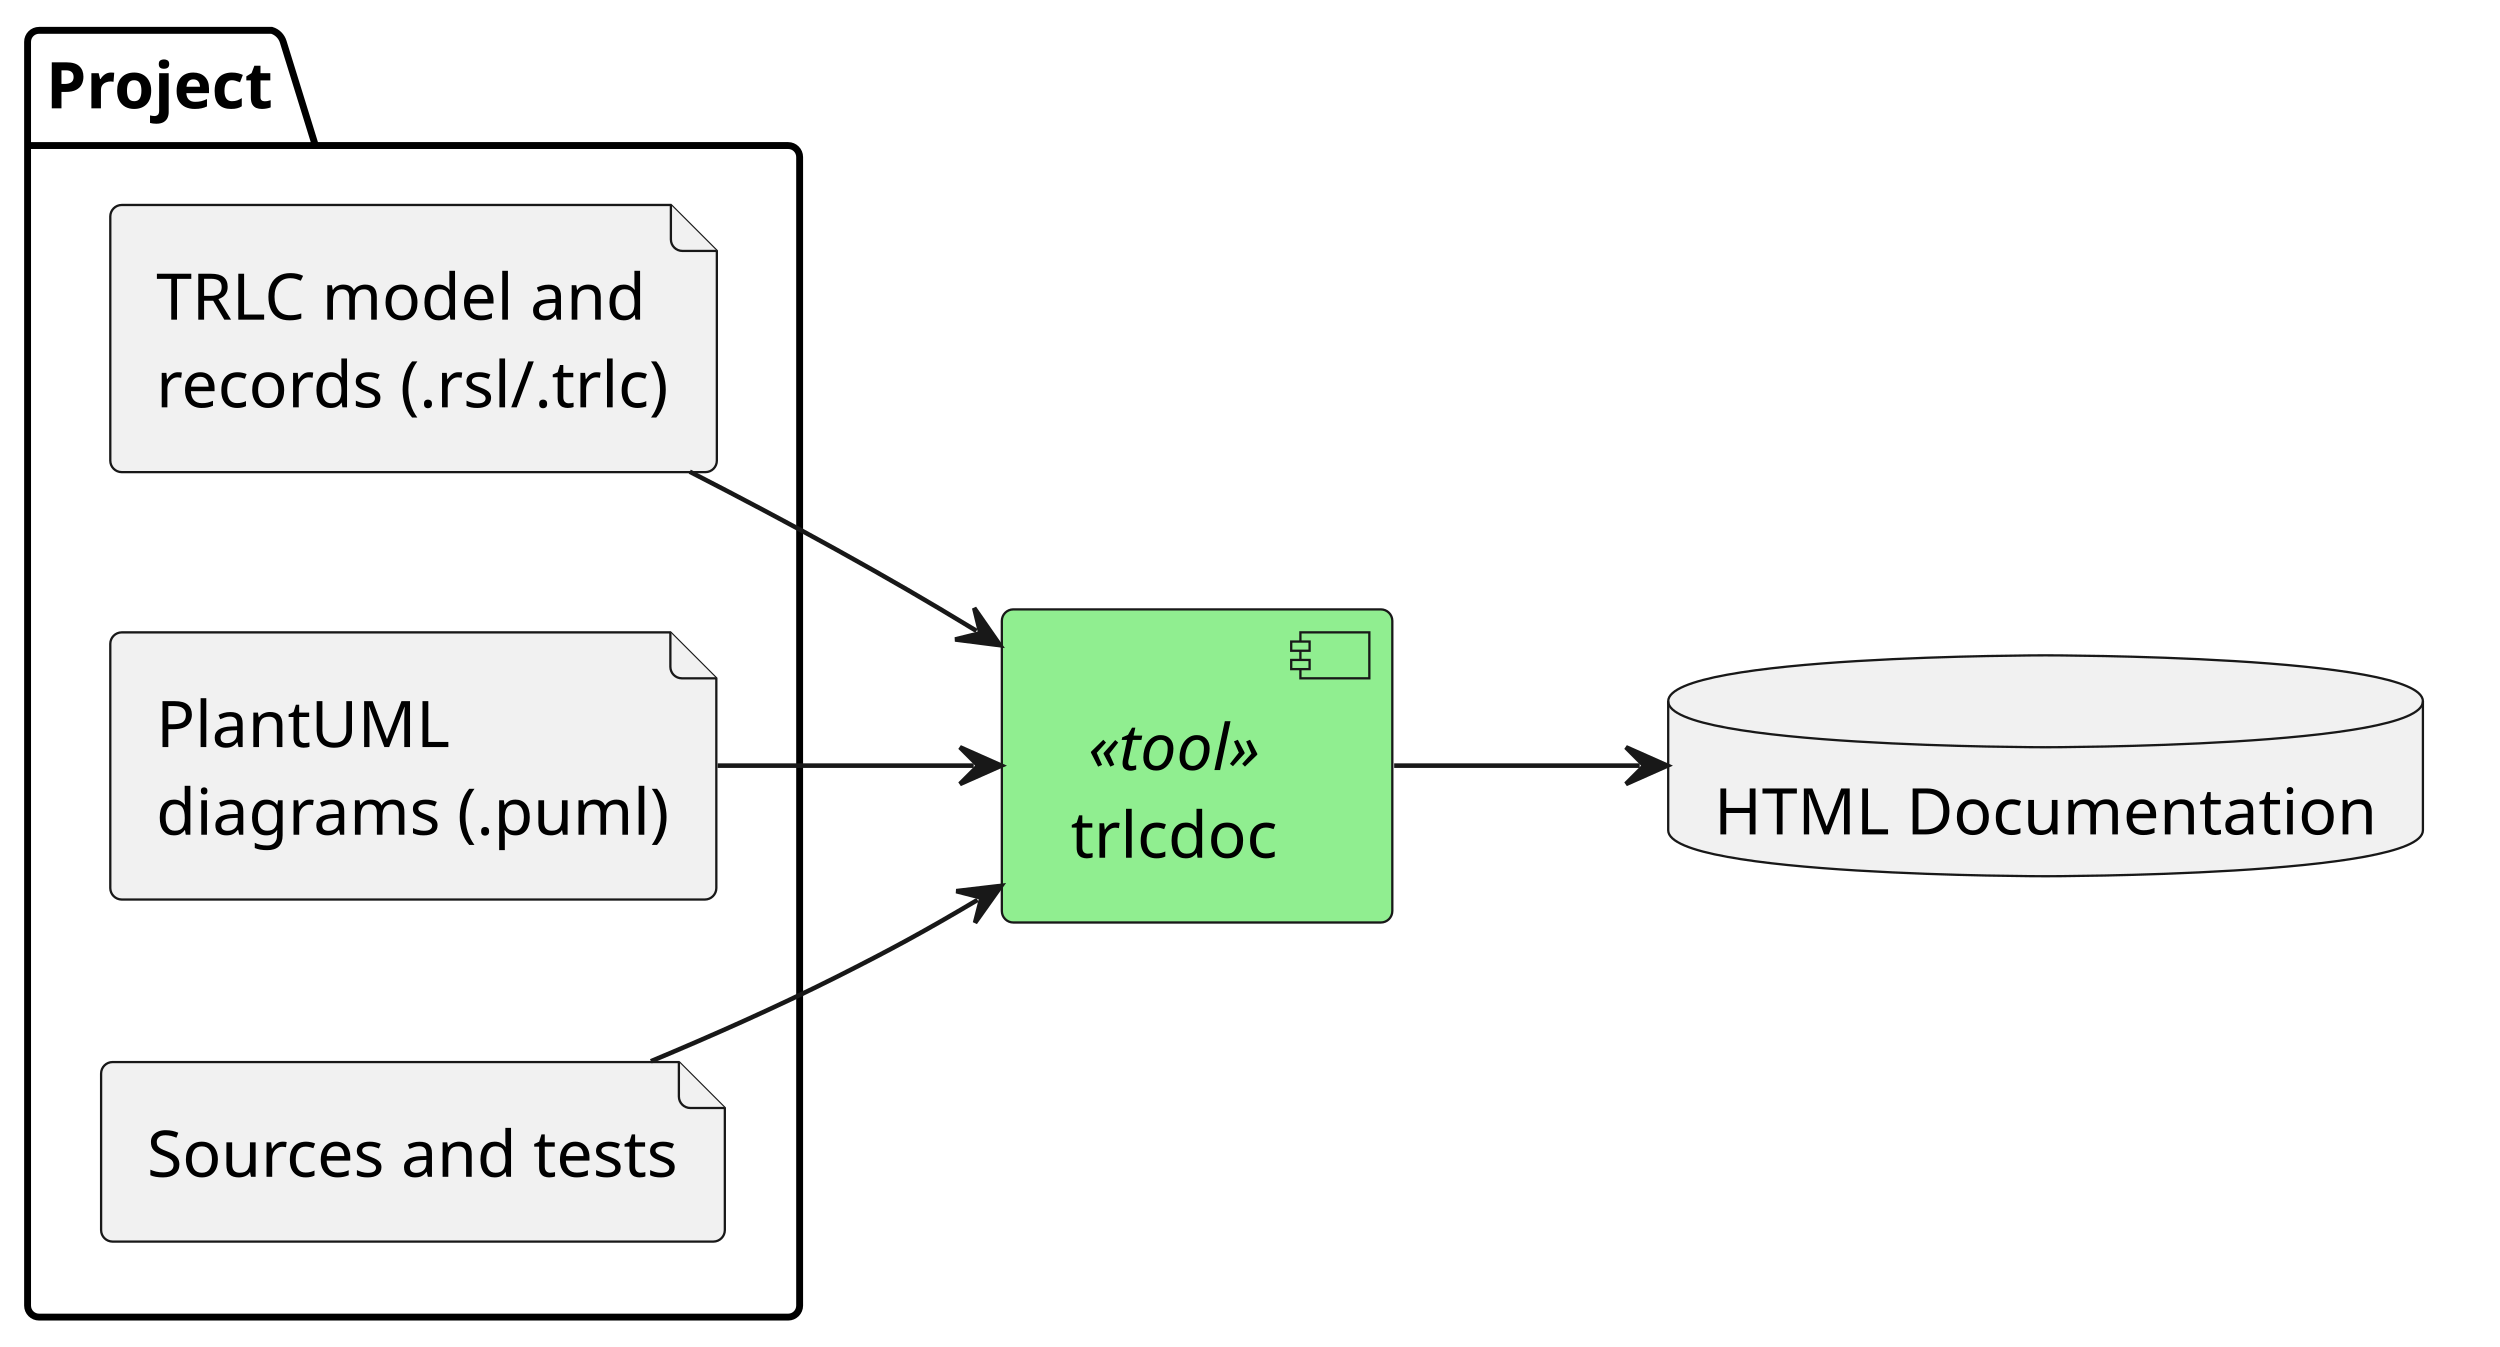
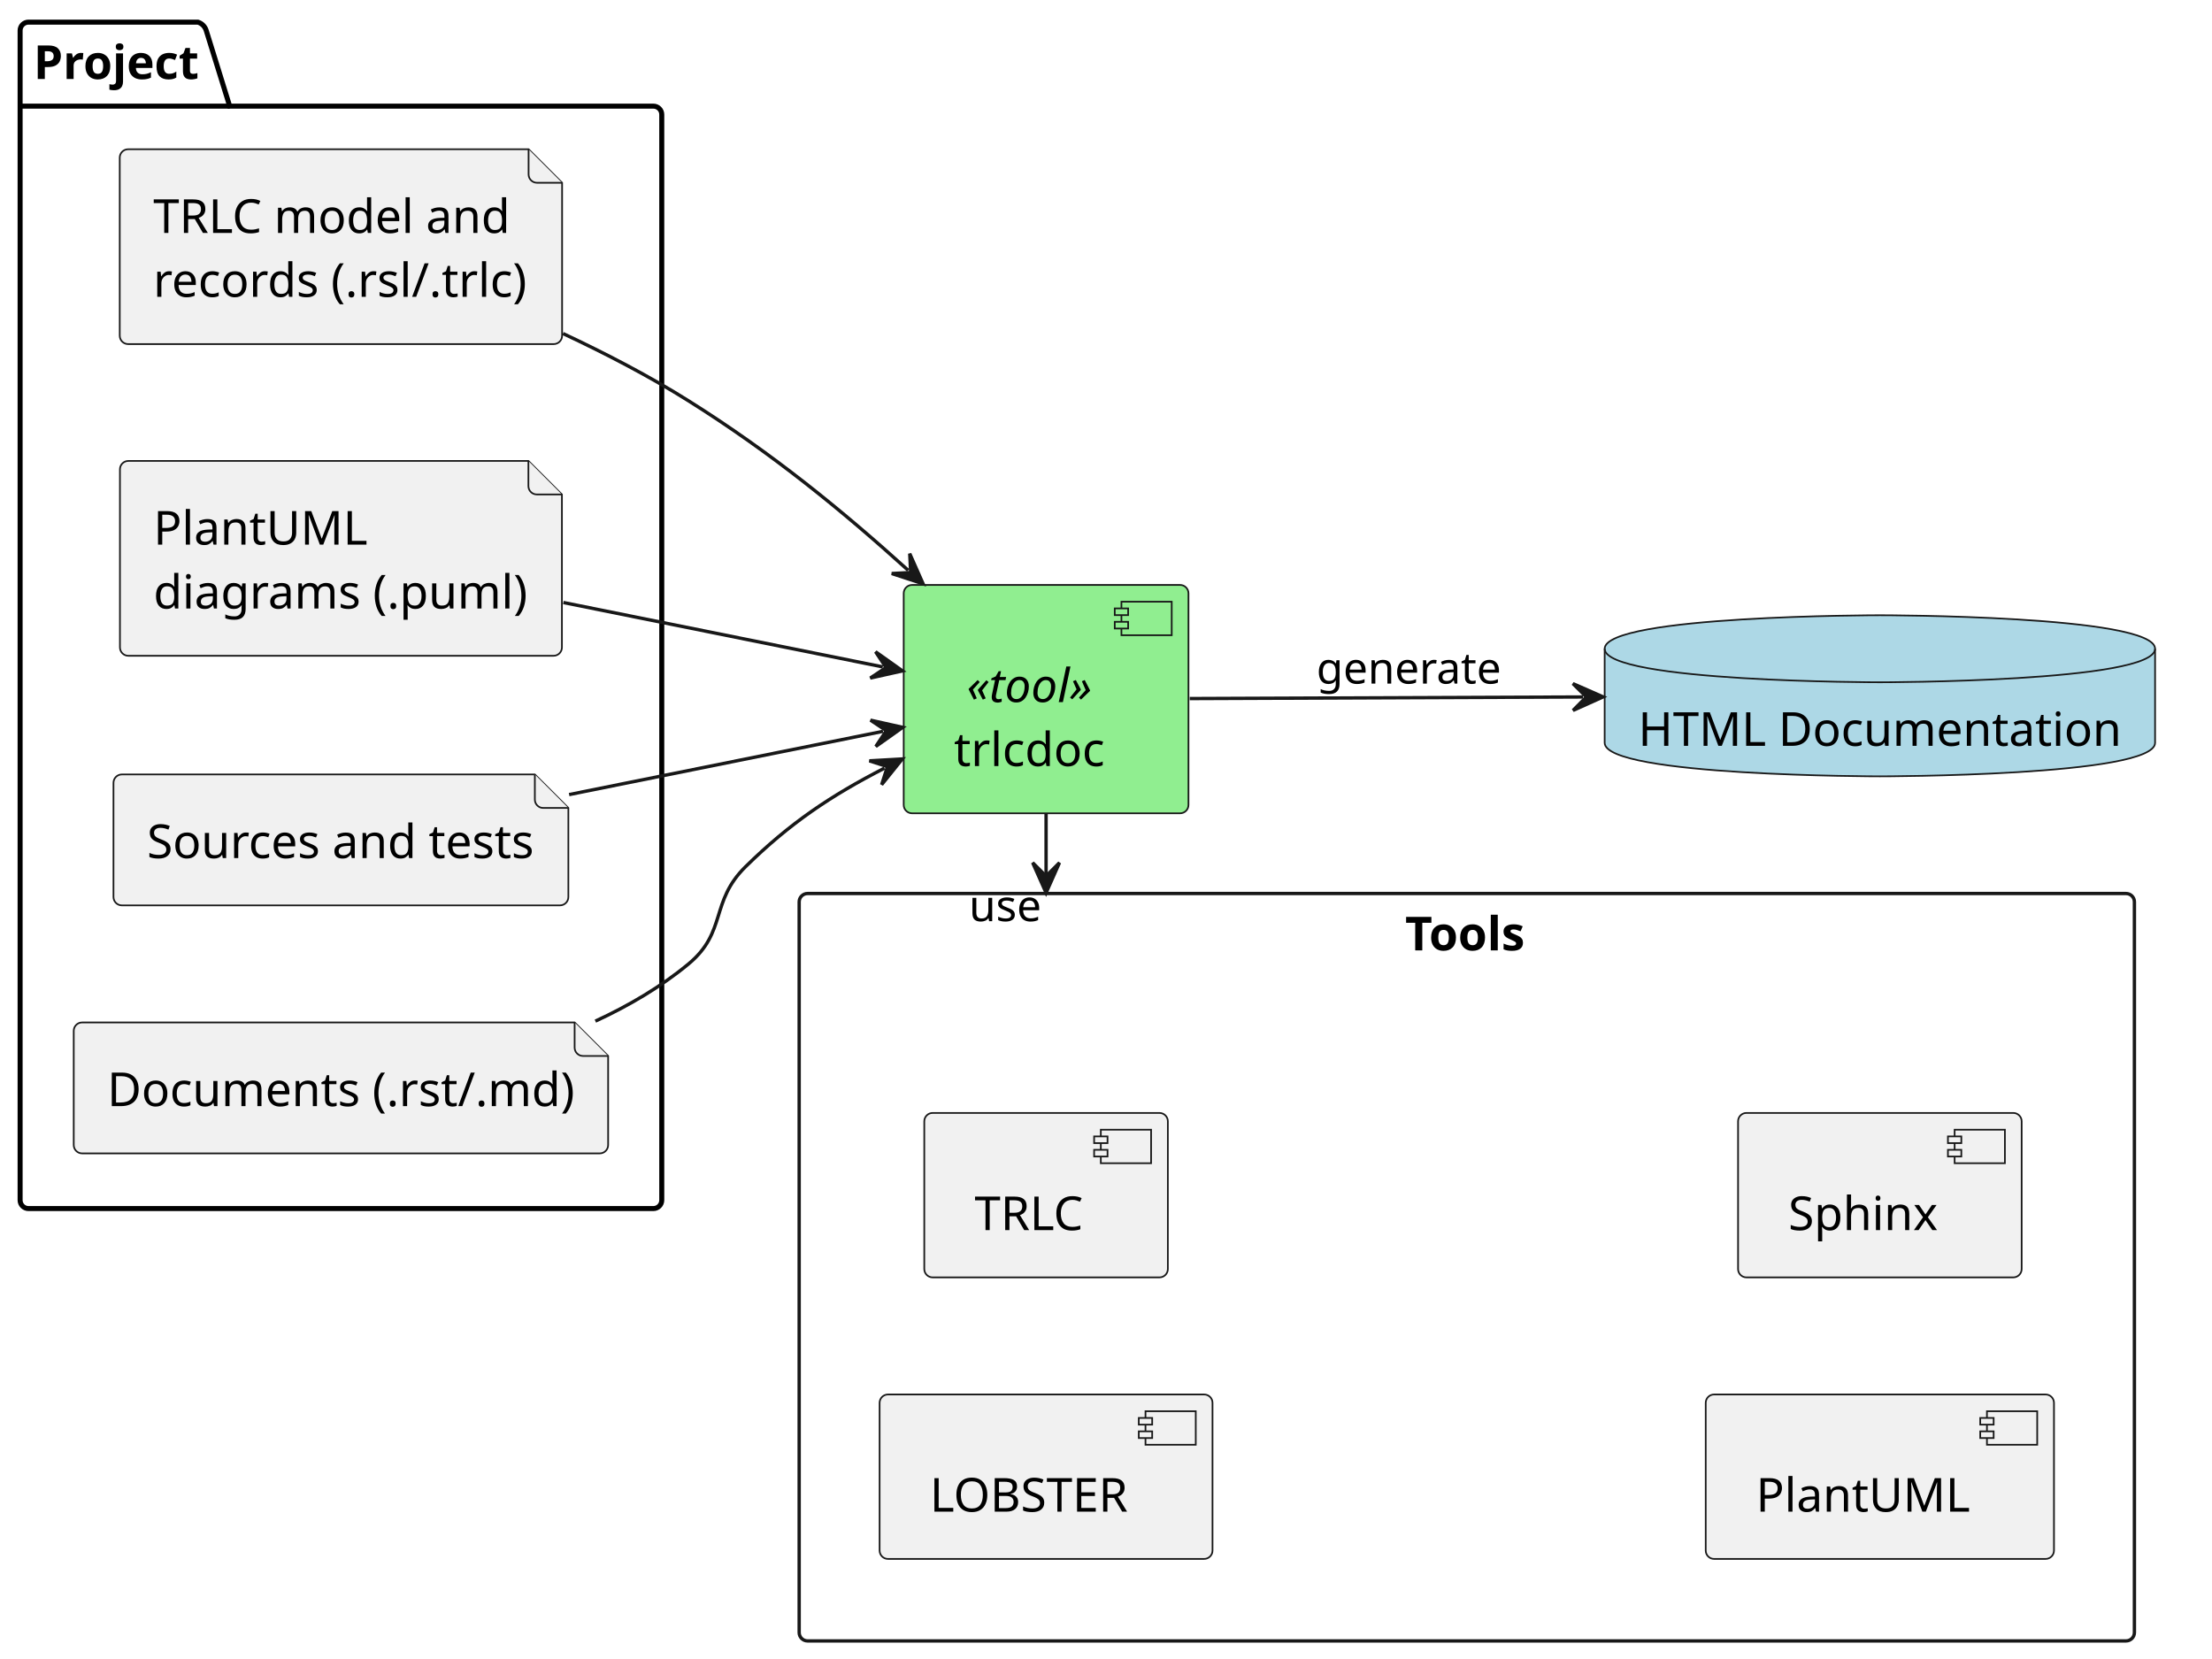
- <svg xmlns="http://www.w3.org/2000/svg" contentStyleType="text/css" height="293px" preserveAspectRatio="none" style="width:544px;height:293px;background:#FFFFFF;" version="1.1" viewBox="0 0 544 293" width="544px" zoomAndPan="magnify">
+ <svg xmlns="http://www.w3.org/2000/svg" contentStyleType="text/css" height="495px" preserveAspectRatio="none" style="width:660px;height:495px;background:#FFFFFF;" version="1.1" viewBox="0 0 660 495" width="660px" zoomAndPan="magnify">
  <defs />
  <g>
    <g id="cluster_Project">
-       <path d="M8.5,6.602 L59.13,6.602 A3.75,3.75 0 0 1 61.63,9.102 L68.63,31.67 L171.5,31.67 A2.5,2.5 0 0 1 174,34.17 L174,284.102 A2.5,2.5 0 0 1 171.5,286.602 L8.5,286.602 A2.5,2.5 0 0 1 6,284.102 L6,9.102 A2.5,2.5 0 0 1 8.5,6.602 " fill="none" style="stroke:#000000;stroke-width:1.5;" />
-       <line style="stroke:#000000;stroke-width:1.5;" x1="6" x2="68.63" y1="31.67" y2="31.67" />
-       <text fill="#000000" font-family="sans-serif" font-size="14" font-weight="bold" lengthAdjust="spacing" textLength="49.63" x="10" y="23.568">Project</text>
+       <path d="M8.5,6.602 L59.032,6.602 A3.75,3.75 0 0 1 61.532,9.102 L68.532,31.67 L194.95,31.67 A2.5,2.5 0 0 1 197.45,34.17 L197.45,358.102 A2.5,2.5 0 0 1 194.95,360.602 L8.5,360.602 A2.5,2.5 0 0 1 6,358.102 L6,9.102 A2.5,2.5 0 0 1 8.5,6.602 " fill="none" style="stroke:#000000;stroke-width:1.5;" />
+       <line style="stroke:#000000;stroke-width:1.5;" x1="6" x2="68.532" y1="31.67" y2="31.67" />
+       <text fill="#000000" font-family="sans-serif" font-size="14" font-weight="bold" lengthAdjust="spacing" textLength="49.532" x="10" y="23.568">Project</text>
+     </g>
+     <g id="cluster_Tools">
+       <rect fill="none" height="223" rx="2.5" ry="2.5" style="stroke:#181818;stroke-width:1;" width="398.4" x="238.45" y="266.602" />
+       <text fill="#000000" font-family="sans-serif" font-size="14" font-weight="bold" lengthAdjust="spacing" textLength="36.778" x="419.261" y="283.568">Tools</text>
    </g>
    <g id="elem_trlc">
-       <path d="M24,47.102 L24,100.238 A2.5,2.5 0 0 0 26.5,102.738 L153.486,102.738 A2.5,2.5 0 0 0 155.986,100.238 L155.986,54.602 L145.986,44.602 L26.5,44.602 A2.5,2.5 0 0 0 24,47.102 " fill="#F1F1F1" style="stroke:#181818;stroke-width:0.5;" />
-       <path d="M145.986,44.602 L145.986,52.102 A2.5,2.5 0 0 0 148.486,54.602 L155.986,54.602 " fill="#F1F1F1" style="stroke:#181818;stroke-width:0.5;" />
-       <text fill="#000000" font-family="sans-serif" font-size="14" lengthAdjust="spacing" textLength="106.75" x="34" y="69.568">TRLC model and</text>
-       <text fill="#000000" font-family="sans-serif" font-size="14" lengthAdjust="spacing" textLength="111.986" x="34" y="88.636">records (.rsl/.trlc)</text>
+       <path d="M35.73,47.032 L35.73,100.168 A2.5,2.5 0 0 0 38.23,102.668 L165.216,102.668 A2.5,2.5 0 0 0 167.716,100.168 L167.716,54.532 L157.716,44.532 L38.23,44.532 A2.5,2.5 0 0 0 35.73,47.032 " fill="#F1F1F1" style="stroke:#181818;stroke-width:0.5;" />
+       <path d="M157.716,44.532 L157.716,52.032 A2.5,2.5 0 0 0 160.216,54.532 L167.716,54.532 " fill="#F1F1F1" style="stroke:#181818;stroke-width:0.5;" />
+       <text fill="#000000" font-family="sans-serif" font-size="14" lengthAdjust="spacing" textLength="106.75" x="45.73" y="69.498">TRLC model and</text>
+       <text fill="#000000" font-family="sans-serif" font-size="14" lengthAdjust="spacing" textLength="111.986" x="45.73" y="88.566">records (.rsl/.trlc)</text>
    </g>
    <g id="elem_puml">
-       <path d="M24,140.102 L24,193.238 A2.5,2.5 0 0 0 26.5,195.738 L153.374,195.738 A2.5,2.5 0 0 0 155.874,193.238 L155.874,147.602 L145.874,137.602 L26.5,137.602 A2.5,2.5 0 0 0 24,140.102 " fill="#F1F1F1" style="stroke:#181818;stroke-width:0.5;" />
-       <path d="M145.874,137.602 L145.874,145.102 A2.5,2.5 0 0 0 148.374,147.602 L155.874,147.602 " fill="#F1F1F1" style="stroke:#181818;stroke-width:0.5;" />
-       <text fill="#000000" font-family="sans-serif" font-size="14" lengthAdjust="spacing" textLength="63.91" x="34" y="162.568">PlantUML</text>
-       <text fill="#000000" font-family="sans-serif" font-size="14" lengthAdjust="spacing" textLength="111.874" x="34" y="181.636">diagrams (.puml)</text>
+       <path d="M35.79,140.032 L35.79,193.168 A2.5,2.5 0 0 0 38.29,195.668 L165.164,195.668 A2.5,2.5 0 0 0 167.664,193.168 L167.664,147.532 L157.664,137.532 L38.29,137.532 A2.5,2.5 0 0 0 35.79,140.032 " fill="#F1F1F1" style="stroke:#181818;stroke-width:0.5;" />
+       <path d="M157.664,137.532 L157.664,145.032 A2.5,2.5 0 0 0 160.164,147.532 L167.664,147.532 " fill="#F1F1F1" style="stroke:#181818;stroke-width:0.5;" />
+       <text fill="#000000" font-family="sans-serif" font-size="14" lengthAdjust="spacing" textLength="63.91" x="45.79" y="162.498">PlantUML</text>
+       <text fill="#000000" font-family="sans-serif" font-size="14" lengthAdjust="spacing" textLength="111.874" x="45.79" y="181.566">diagrams (.puml)</text>
    </g>
    <g id="elem_src">
-       <path d="M22,233.602 L22,267.67 A2.5,2.5 0 0 0 24.5,270.17 L155.224,270.17 A2.5,2.5 0 0 0 157.724,267.67 L157.724,241.102 L147.724,231.102 L24.5,231.102 A2.5,2.5 0 0 0 22,233.602 " fill="#F1F1F1" style="stroke:#181818;stroke-width:0.5;" />
-       <path d="M147.724,231.102 L147.724,238.602 A2.5,2.5 0 0 0 150.224,241.102 L157.724,241.102 " fill="#F1F1F1" style="stroke:#181818;stroke-width:0.5;" />
-       <text fill="#000000" font-family="sans-serif" font-size="14" lengthAdjust="spacing" textLength="115.724" x="32" y="256.068">Sources and tests</text>
+       <path d="M33.86,233.572 L33.86,267.64 A2.5,2.5 0 0 0 36.36,270.14 L167.084,270.14 A2.5,2.5 0 0 0 169.584,267.64 L169.584,241.072 L159.584,231.072 L36.36,231.072 A2.5,2.5 0 0 0 33.86,233.572 " fill="#F1F1F1" style="stroke:#181818;stroke-width:0.5;" />
+       <path d="M159.584,231.072 L159.584,238.572 A2.5,2.5 0 0 0 162.084,241.072 L169.584,241.072 " fill="#F1F1F1" style="stroke:#181818;stroke-width:0.5;" />
+       <text fill="#000000" font-family="sans-serif" font-size="14" lengthAdjust="spacing" textLength="115.724" x="43.86" y="256.038">Sources and tests</text>
+     </g>
+     <g id="elem_doc">
+       <path d="M22,307.572 L22,341.64 A2.5,2.5 0 0 0 24.5,344.14 L178.953,344.14 A2.5,2.5 0 0 0 181.453,341.64 L181.453,315.072 L171.453,305.072 L24.5,305.072 A2.5,2.5 0 0 0 22,307.572 " fill="#F1F1F1" style="stroke:#181818;stroke-width:0.5;" />
+       <path d="M171.453,305.072 L171.453,312.572 A2.5,2.5 0 0 0 173.953,315.072 L181.453,315.072 " fill="#F1F1F1" style="stroke:#181818;stroke-width:0.5;" />
+       <text fill="#000000" font-family="sans-serif" font-size="14" lengthAdjust="spacing" textLength="139.453" x="32" y="330.038">Documents (.rst/.md)</text>
+     </g>
+     <g id="elem_LOBSTER">
+       <rect fill="#F1F1F1" height="49.068" rx="2.5" ry="2.5" style="stroke:#181818;stroke-width:0.5;" width="99.332" x="262.45" y="416.072" />
+       <rect fill="#F1F1F1" height="10" style="stroke:#181818;stroke-width:0.5;" width="15" x="341.782" y="421.072" />
+       <rect fill="#F1F1F1" height="2" style="stroke:#181818;stroke-width:0.5;" width="4" x="339.782" y="423.072" />
+       <rect fill="#F1F1F1" height="2" style="stroke:#181818;stroke-width:0.5;" width="4" x="339.782" y="427.072" />
+       <text fill="#000000" font-family="sans-serif" font-size="14" lengthAdjust="spacing" textLength="59.332" x="277.45" y="451.038">LOBSTER</text>
+     </g>
+     <g id="elem_TRLC">
+       <rect fill="#F1F1F1" height="49.068" rx="2.5" ry="2.5" style="stroke:#181818;stroke-width:0.5;" width="72.676" x="275.78" y="332.072" />
+       <rect fill="#F1F1F1" height="10" style="stroke:#181818;stroke-width:0.5;" width="15" x="328.456" y="337.072" />
+       <rect fill="#F1F1F1" height="2" style="stroke:#181818;stroke-width:0.5;" width="4" x="326.456" y="339.072" />
+       <rect fill="#F1F1F1" height="2" style="stroke:#181818;stroke-width:0.5;" width="4" x="326.456" y="343.072" />
+       <text fill="#000000" font-family="sans-serif" font-size="14" lengthAdjust="spacing" textLength="32.676" x="290.78" y="367.038">TRLC</text>
+     </g>
+     <g id="elem_PlantUML">
+       <rect fill="#F1F1F1" height="49.068" rx="2.5" ry="2.5" style="stroke:#181818;stroke-width:0.5;" width="103.91" x="508.94" y="416.072" />
+       <rect fill="#F1F1F1" height="10" style="stroke:#181818;stroke-width:0.5;" width="15" x="592.85" y="421.072" />
+       <rect fill="#F1F1F1" height="2" style="stroke:#181818;stroke-width:0.5;" width="4" x="590.85" y="423.072" />
+       <rect fill="#F1F1F1" height="2" style="stroke:#181818;stroke-width:0.5;" width="4" x="590.85" y="427.072" />
+       <text fill="#000000" font-family="sans-serif" font-size="14" lengthAdjust="spacing" textLength="63.91" x="523.94" y="451.038">PlantUML</text>
+     </g>
+     <g id="elem_Sphinx">
+       <rect fill="#F1F1F1" height="49.068" rx="2.5" ry="2.5" style="stroke:#181818;stroke-width:0.5;" width="84.618" x="518.59" y="332.072" />
+       <rect fill="#F1F1F1" height="10" style="stroke:#181818;stroke-width:0.5;" width="15" x="583.208" y="337.072" />
+       <rect fill="#F1F1F1" height="2" style="stroke:#181818;stroke-width:0.5;" width="4" x="581.208" y="339.072" />
+       <rect fill="#F1F1F1" height="2" style="stroke:#181818;stroke-width:0.5;" width="4" x="581.208" y="343.072" />
+       <text fill="#000000" font-family="sans-serif" font-size="14" lengthAdjust="spacing" textLength="44.618" x="533.59" y="367.038">Sphinx</text>
    </g>
    <g id="elem_out">
-       <path d="M363,152.602 C363,142.602 445.114,142.602 445.114,142.602 C445.114,142.602 527.227,142.602 527.227,152.602 L527.227,180.67 C527.227,190.67 445.114,190.67 445.114,190.67 C445.114,190.67 363,190.67 363,180.67 L363,152.602 " fill="#F1F1F1" style="stroke:#181818;stroke-width:0.5;" />
-       <path d="M363,152.602 C363,162.602 445.114,162.602 445.114,162.602 C445.114,162.602 527.227,162.602 527.227,152.602 " fill="none" style="stroke:#181818;stroke-width:0.5;" />
-       <text fill="#000000" font-family="sans-serif" font-size="14" lengthAdjust="spacing" textLength="144.227" x="373" y="181.568">HTML Documentation</text>
+       <path d="M478.79,193.572 C478.79,183.572 560.904,183.572 560.904,183.572 C560.904,183.572 643.017,183.572 643.017,193.572 L643.017,221.64 C643.017,231.64 560.904,231.64 560.904,231.64 C560.904,231.64 478.79,231.64 478.79,221.64 L478.79,193.572 " fill="#ADD8E6" style="stroke:#181818;stroke-width:0.5;" />
+       <path d="M478.79,193.572 C478.79,203.572 560.904,203.572 560.904,203.572 C560.904,203.572 643.017,203.572 643.017,193.572 " fill="none" style="stroke:#181818;stroke-width:0.5;" />
+       <text fill="#000000" font-family="sans-serif" font-size="14" lengthAdjust="spacing" textLength="144.227" x="488.79" y="222.538">HTML Documentation</text>
    </g>
    <g id="elem_trlcdoc">
-       <rect fill="#90EE90" height="68.136" rx="2.5" ry="2.5" style="stroke:#181818;stroke-width:0.5;" width="84.968" x="218" y="132.602" />
-       <rect fill="#90EE90" height="10" style="stroke:#181818;stroke-width:0.5;" width="15" x="282.968" y="137.602" />
-       <rect fill="#90EE90" height="2" style="stroke:#181818;stroke-width:0.5;" width="4" x="280.968" y="139.602" />
-       <rect fill="#90EE90" height="2" style="stroke:#181818;stroke-width:0.5;" width="4" x="280.968" y="143.602" />
-       <text fill="#000000" font-family="sans-serif" font-size="14" font-style="italic" lengthAdjust="spacing" textLength="37.38" x="236.794" y="167.568">«tool»</text>
-       <text fill="#000000" font-family="sans-serif" font-size="14" lengthAdjust="spacing" textLength="44.968" x="233" y="186.636">trlcdoc</text>
+       <rect fill="#90EE90" height="68.136" rx="2.5" ry="2.5" style="stroke:#181818;stroke-width:0.5;" width="84.968" x="269.64" y="174.532" />
+       <rect fill="#90EE90" height="10" style="stroke:#181818;stroke-width:0.5;" width="15" x="334.608" y="179.532" />
+       <rect fill="#90EE90" height="2" style="stroke:#181818;stroke-width:0.5;" width="4" x="332.608" y="181.532" />
+       <rect fill="#90EE90" height="2" style="stroke:#181818;stroke-width:0.5;" width="4" x="332.608" y="185.532" />
+       <text fill="#000000" font-family="sans-serif" font-size="14" font-style="italic" lengthAdjust="spacing" textLength="37.38" x="288.434" y="209.498">«tool»</text>
+       <text fill="#000000" font-family="sans-serif" font-size="14" lengthAdjust="spacing" textLength="44.968" x="284.64" y="228.566">trlcdoc</text>
    </g>
    <g id="link_trlc_trlcdoc">
-       <path d="M150.09,102.642 C160.79,108.132 171.78,113.932 182,119.602 C193.7,126.092 201.04,130.34 212.48,137.28 " fill="none" id="trlc-to-trlcdoc" style="stroke:#181818;stroke-width:1;" />
-       <polygon fill="#181818" points="217.61,140.392,211.99,132.304,213.335,137.799,207.84,139.144,217.61,140.392" style="stroke:#181818;stroke-width:1;" />
+       <path d="M167.99,99.522 C180.75,105.502 193.79,112.282 205.45,119.602 C230.44,135.282 251.361,152.417 270.981,170.167 " fill="none" id="trlc-to-trlcdoc" style="stroke:#181818;stroke-width:1;" />
+       <polygon fill="#181818" points="275.43,174.192,271.44,165.188,271.722,170.838,266.072,171.12,275.43,174.192" style="stroke:#181818;stroke-width:1;" />
    </g>
    <g id="link_puml_trlcdoc">
-       <path d="M156.15,166.602 C176.89,166.602 193.27,166.602 211.88,166.602 " fill="none" id="puml-to-trlcdoc" style="stroke:#181818;stroke-width:1;" />
-       <polygon fill="#181818" points="217.88,166.602,208.88,162.602,212.88,166.602,208.88,170.602,217.88,166.602" style="stroke:#181818;stroke-width:1;" />
+       <path d="M168.09,179.772 C201.16,186.442 234.428,193.146 263.398,198.986 " fill="none" id="puml-to-trlcdoc" style="stroke:#181818;stroke-width:1;" />
+       <polygon fill="#181818" points="269.28,200.172,261.248,194.472,264.379,199.184,259.667,202.315,269.28,200.172" style="stroke:#181818;stroke-width:1;" />
    </g>
    <g id="link_src_trlcdoc">
-       <path d="M141.63,230.932 C154.93,225.372 169.15,219.062 182,212.602 C193.88,206.632 201.259,202.612 212.709,195.822 " fill="none" id="src-to-trlcdoc" style="stroke:#181818;stroke-width:1;" />
-       <polygon fill="#181818" points="217.87,192.762,208.089,193.912,213.569,195.312,212.169,200.793,217.87,192.762" style="stroke:#181818;stroke-width:1;" />
+       <path d="M169.81,237.082 C202.53,230.492 234.988,223.947 263.468,218.207 " fill="none" id="src-to-trlcdoc" style="stroke:#181818;stroke-width:1;" />
+       <polygon fill="#181818" points="269.35,217.022,259.737,214.879,264.449,218.01,261.318,222.721,269.35,217.022" style="stroke:#181818;stroke-width:1;" />
+     </g>
+     <g id="link_doc_trlcdoc">
+       <path d="M177.64,304.682 C187.61,300.072 197.21,294.442 205.45,287.602 C216.95,278.052 211.8,269.082 222.45,258.602 C235.81,245.472 247.975,237.387 263.895,229.197 " fill="none" id="doc-to-trlcdoc" style="stroke:#181818;stroke-width:1;" />
+       <polygon fill="#181818" points="269.23,226.452,259.397,227.012,264.784,228.739,263.057,234.126,269.23,226.452" style="stroke:#181818;stroke-width:1;" />
+     </g>
+     <g id="link_Tools_trlcdoc">
+       <path d="M312.12,260.404 C312.12,258.997 312.12,261.476 312.12,260.041 C312.12,254.299 312.12,248.385 312.12,242.702 " fill="none" id="Tools-backto-trlcdoc" style="stroke:#181818;stroke-width:1;" />
+       <polygon fill="#181818" points="312.12,266.404,316.12,257.404,312.12,261.404,308.12,257.404,312.12,266.404" style="stroke:#181818;stroke-width:1;" />
+       <text fill="#000000" font-family="sans-serif" font-size="13" lengthAdjust="spacing" textLength="21.593" x="289.12" y="274.849">use</text>
    </g>
    <g id="link_trlcdoc_out">
-       <path d="M303.37,166.602 C321.05,166.602 336.27,166.602 356.8,166.602 " fill="none" id="trlcdoc-to-out" style="stroke:#181818;stroke-width:1;" />
-       <polygon fill="#181818" points="362.8,166.602,353.8,162.602,357.8,166.602,353.8,170.602,362.8,166.602" style="stroke:#181818;stroke-width:1;" />
+       <path d="M354.98,208.432 C388.67,208.292 431.04,208.127 472.33,207.957 " fill="none" id="trlcdoc-to-out" style="stroke:#181818;stroke-width:1;" />
+       <polygon fill="#181818" points="478.33,207.932,469.314,203.969,473.33,207.953,469.346,211.969,478.33,207.932" style="stroke:#181818;stroke-width:1;" />
+       <text fill="#000000" font-family="sans-serif" font-size="13" lengthAdjust="spacing" textLength="55.38" x="392.79" y="203.969">generate</text>
    </g>
  </g>
</svg>
